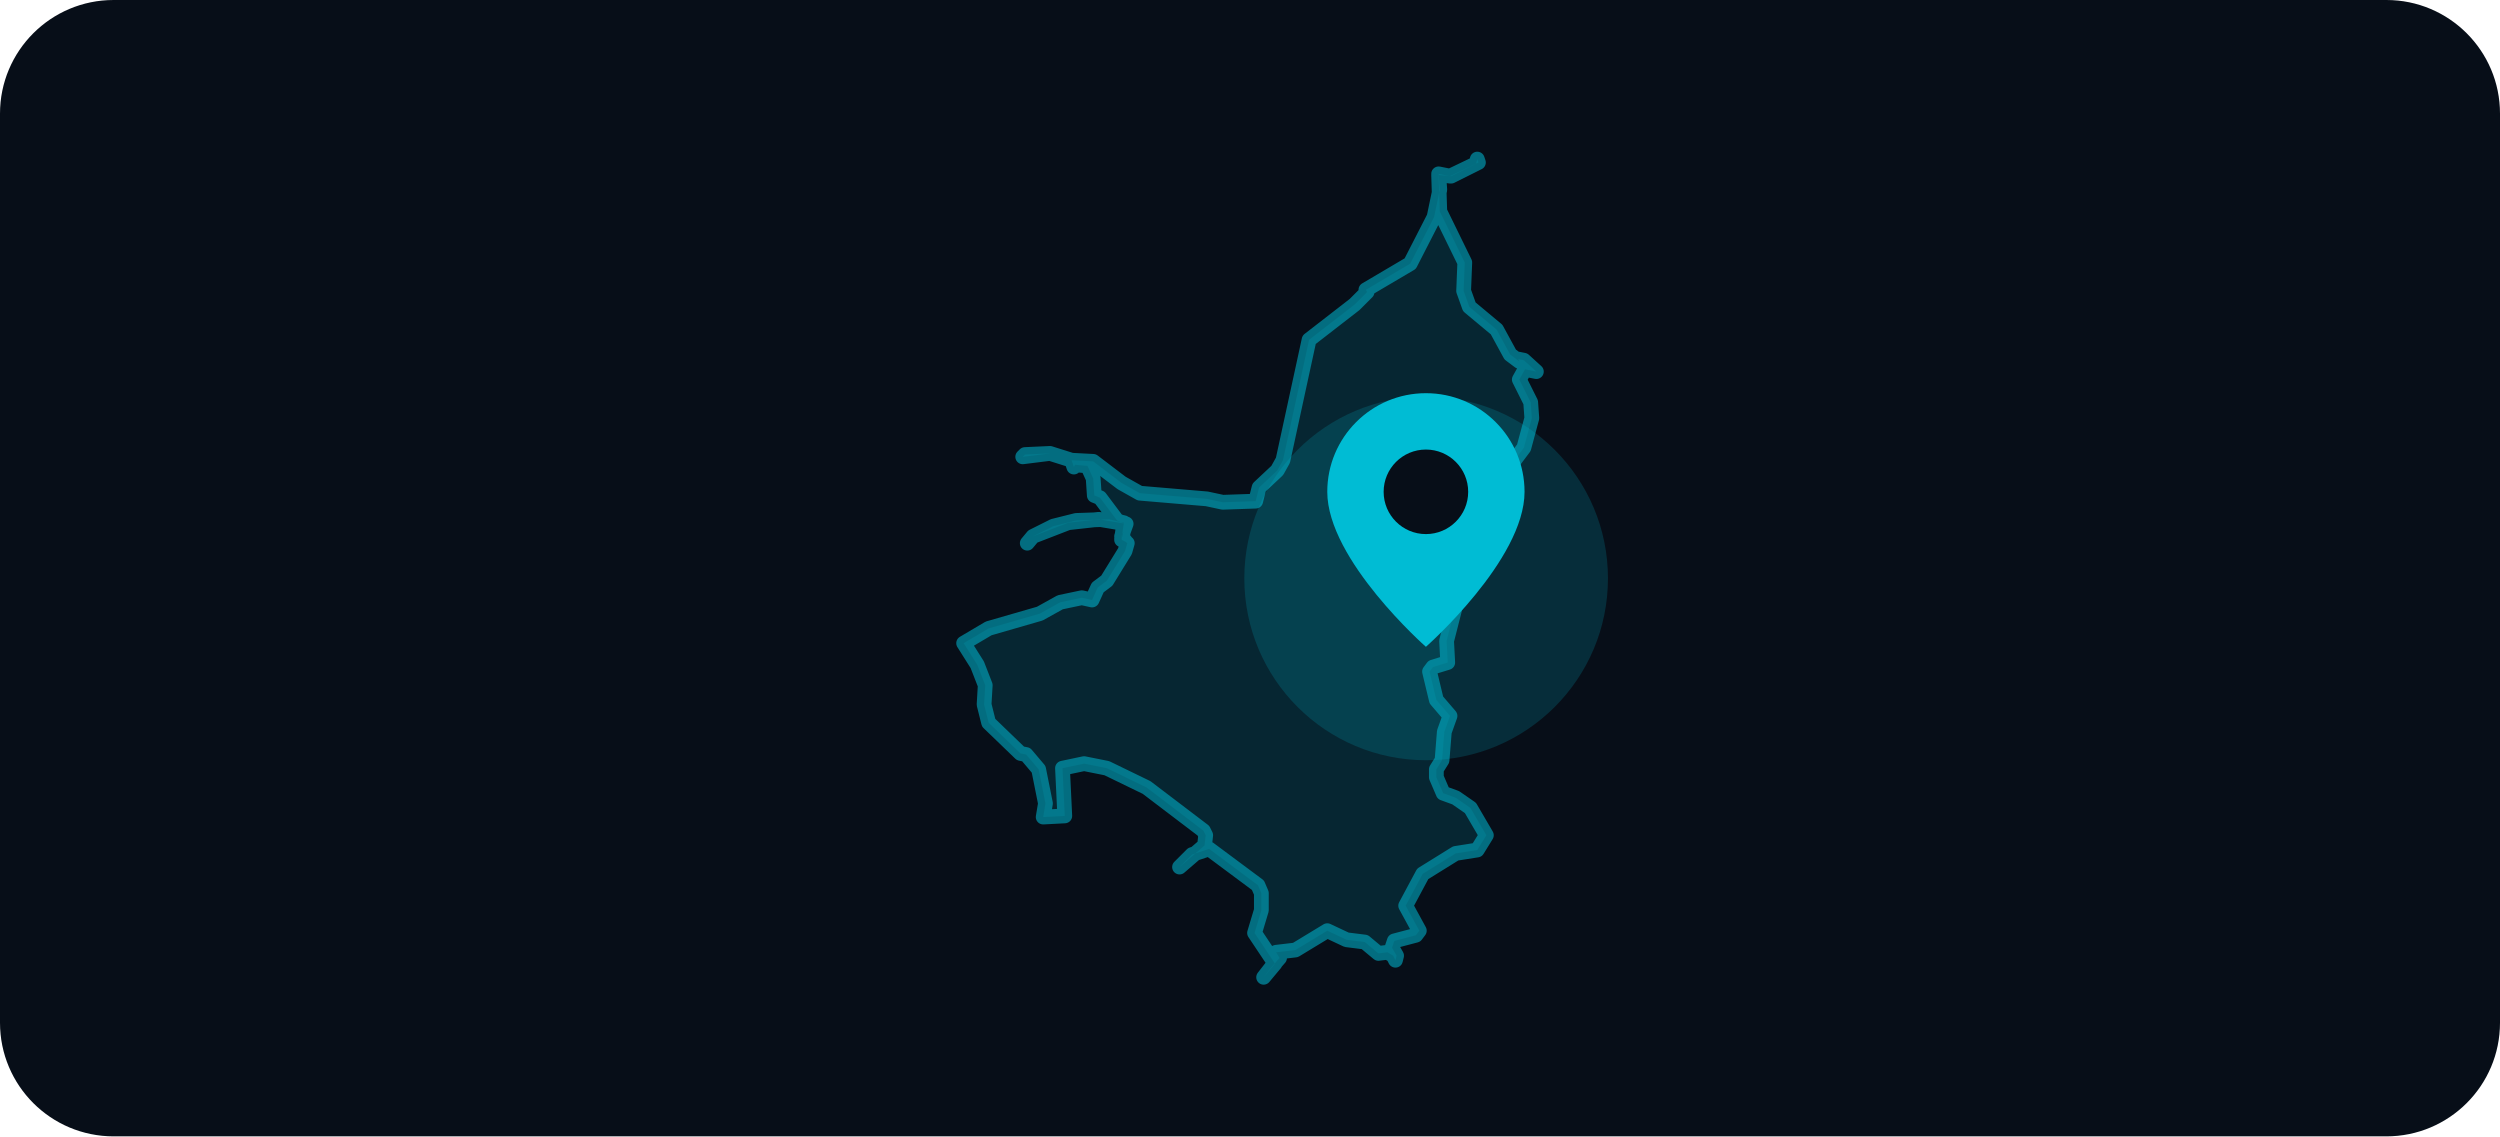
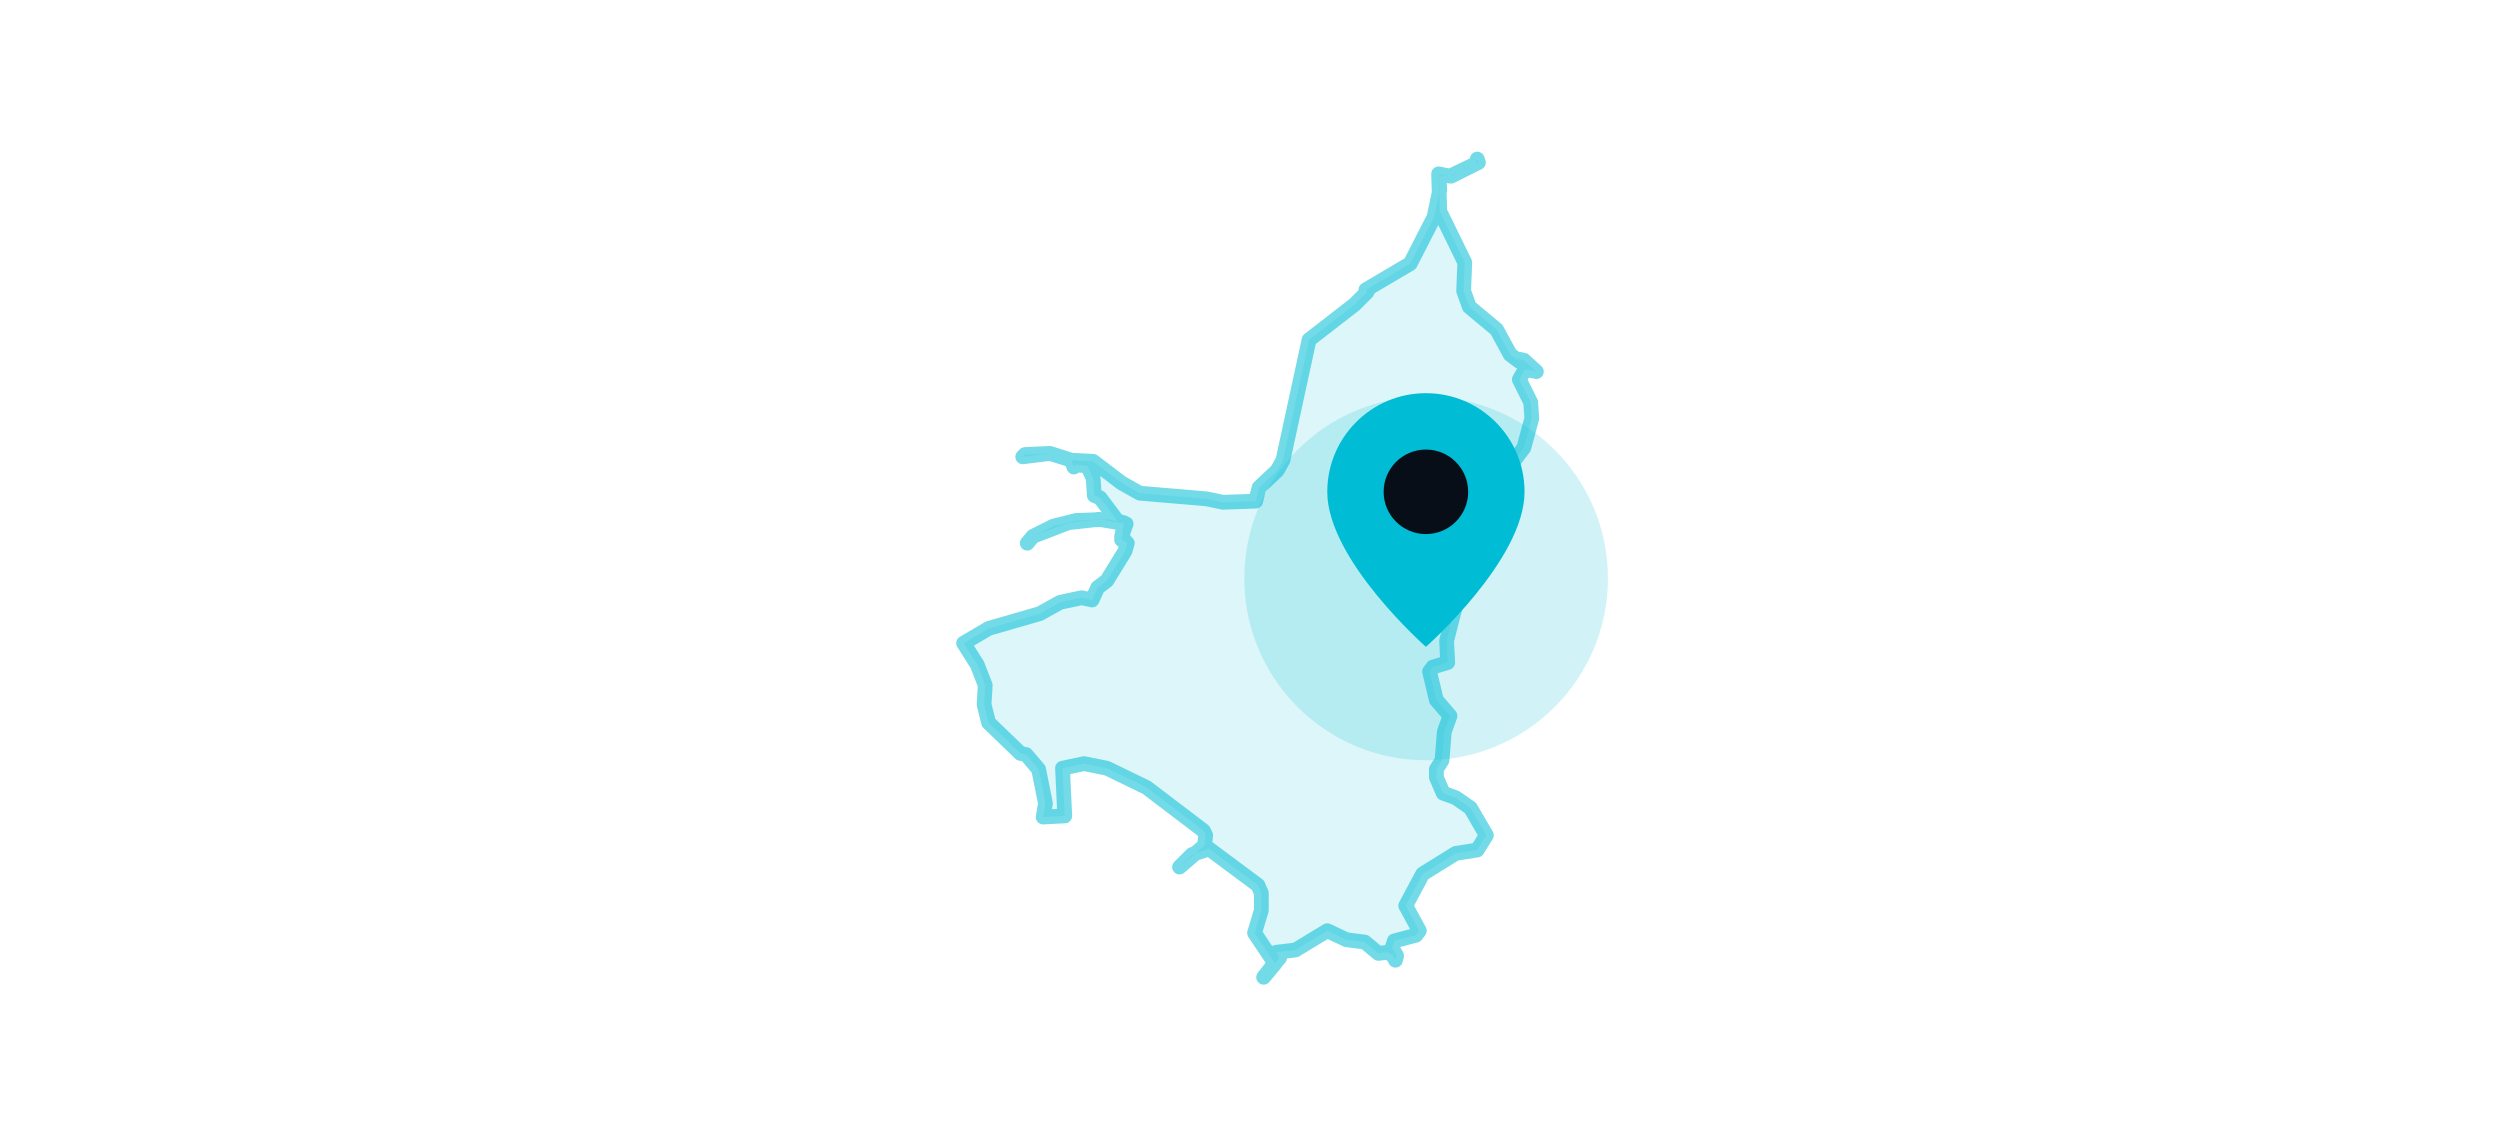
<svg xmlns="http://www.w3.org/2000/svg" width="220" height="100" viewBox="0 0 220 100">
-   <rect width="220" height="100" rx="10" fill="#070e18" />
  <path d="M 111.2 86.0 L 112.2 84.8 L 110.4 82.1 L 111.0 80.1 L 111.0 78.6 L 110.7 77.9 L 106.4 74.7 L 104.9 75.2 L 103.8 76.3 L 106.0 74.4 L 106.1 73.5 L 105.9 73.1 L 100.9 69.3 L 97.4 67.6 L 95.4 67.2 L 93.5 67.6 L 93.7 71.8 L 91.8 71.9 L 92.0 70.7 L 91.4 67.7 L 90.3 66.4 L 89.8 66.3 L 87.0 63.6 L 86.6 62.0 L 86.7 60.3 L 86.0 58.5 L 84.8 56.6 L 87.0 55.3 L 91.5 54.0 L 93.3 53.0 L 95.2 52.6 L 96.1 52.8 L 96.6 51.7 L 97.4 51.1 L 99.0 48.5 L 99.2 47.8 L 98.7 47.4 L 98.9 46.0 L 97.6 45.7 L 94.7 45.8 L 92.7 46.3 L 90.9 47.2 L 90.4 47.8 L 90.9 47.2 L 94.0 46.0 L 96.7 45.7 L 99.1 46.1 L 98.7 47.2 L 99.1 47.7 L 98.7 47.5 L 99.0 46.1 L 98.3 45.8 L 96.8 43.8 L 96.3 43.6 L 96.2 42.1 L 95.7 41.0 L 94.6 40.9 L 94.5 41.1 L 94.3 40.5 L 92.4 39.9 L 90.2 40.0 L 90.0 40.2 L 92.4 39.9 L 94.3 40.5 L 96.2 40.6 L 98.7 42.5 L 100.3 43.4 L 106.2 43.9 L 107.6 44.2 L 110.5 44.1 L 110.8 42.9 L 112.4 41.4 L 112.9 40.5 L 115.2 29.9 L 119.2 26.8 L 120.3 25.7 L 120.2 25.5 L 124.1 23.2 L 126.2 19.1 L 126.7 16.7 L 126.6 15.3 L 127.6 15.5 L 130.1 14.3 L 130.0 14.0 L 129.9 14.4 L 127.7 15.5 L 126.6 15.4 L 126.7 18.6 L 128.9 23.1 L 128.8 25.6 L 129.3 27.0 L 131.7 29.0 L 132.9 31.2 L 133.7 31.8 L 133.6 31.6 L 134.1 31.7 L 135.2 32.7 L 134.2 32.5 L 133.7 33.4 L 134.7 35.4 L 134.8 36.8 L 134.1 39.4 L 132.6 41.4 L 131.0 41.6 L 129.1 43.5 L 129.2 50.3 L 128.5 51.7 L 127.3 56.4 L 127.4 58.3 L 126.1 58.7 L 125.8 59.1 L 126.4 61.6 L 127.6 63.0 L 127.1 64.4 L 126.9 66.9 L 126.4 67.7 L 126.4 68.4 L 127.0 69.8 L 128.1 70.2 L 129.4 71.1 L 130.8 73.5 L 130.0 74.8 L 128.1 75.1 L 125.2 76.9 L 123.7 79.7 L 124.9 81.9 L 124.6 82.3 L 122.7 82.8 L 122.5 83.4 L 122.9 84.1 L 122.8 84.5 L 122.6 84.1 L 122.1 83.8 L 121.3 83.9 L 120.1 82.9 L 118.5 82.7 L 116.8 81.9 L 114.0 83.6 L 112.3 83.8 L 112.6 84.3 L 111.9 85.1 Z" fill="#00bcd4" fill-opacity="0.14" stroke="#00bcd4" stroke-width="1.3" stroke-opacity="0.55" stroke-linejoin="round" />
  <circle cx="125.5" cy="50.9" r="16" fill="#00bcd4" opacity="0.18" />
  <g transform="translate(116.8,34.6) scale(0.62)">
    <path d="M14 0C6.27 0 0 6.27 0 14c0 9.67 14 22 14 22S28 23.67 28 14C28 6.27 21.73 0 14 0z" fill="#00bcd4" />
    <circle cx="14" cy="14" r="6" fill="#070e18" />
  </g>
</svg>
